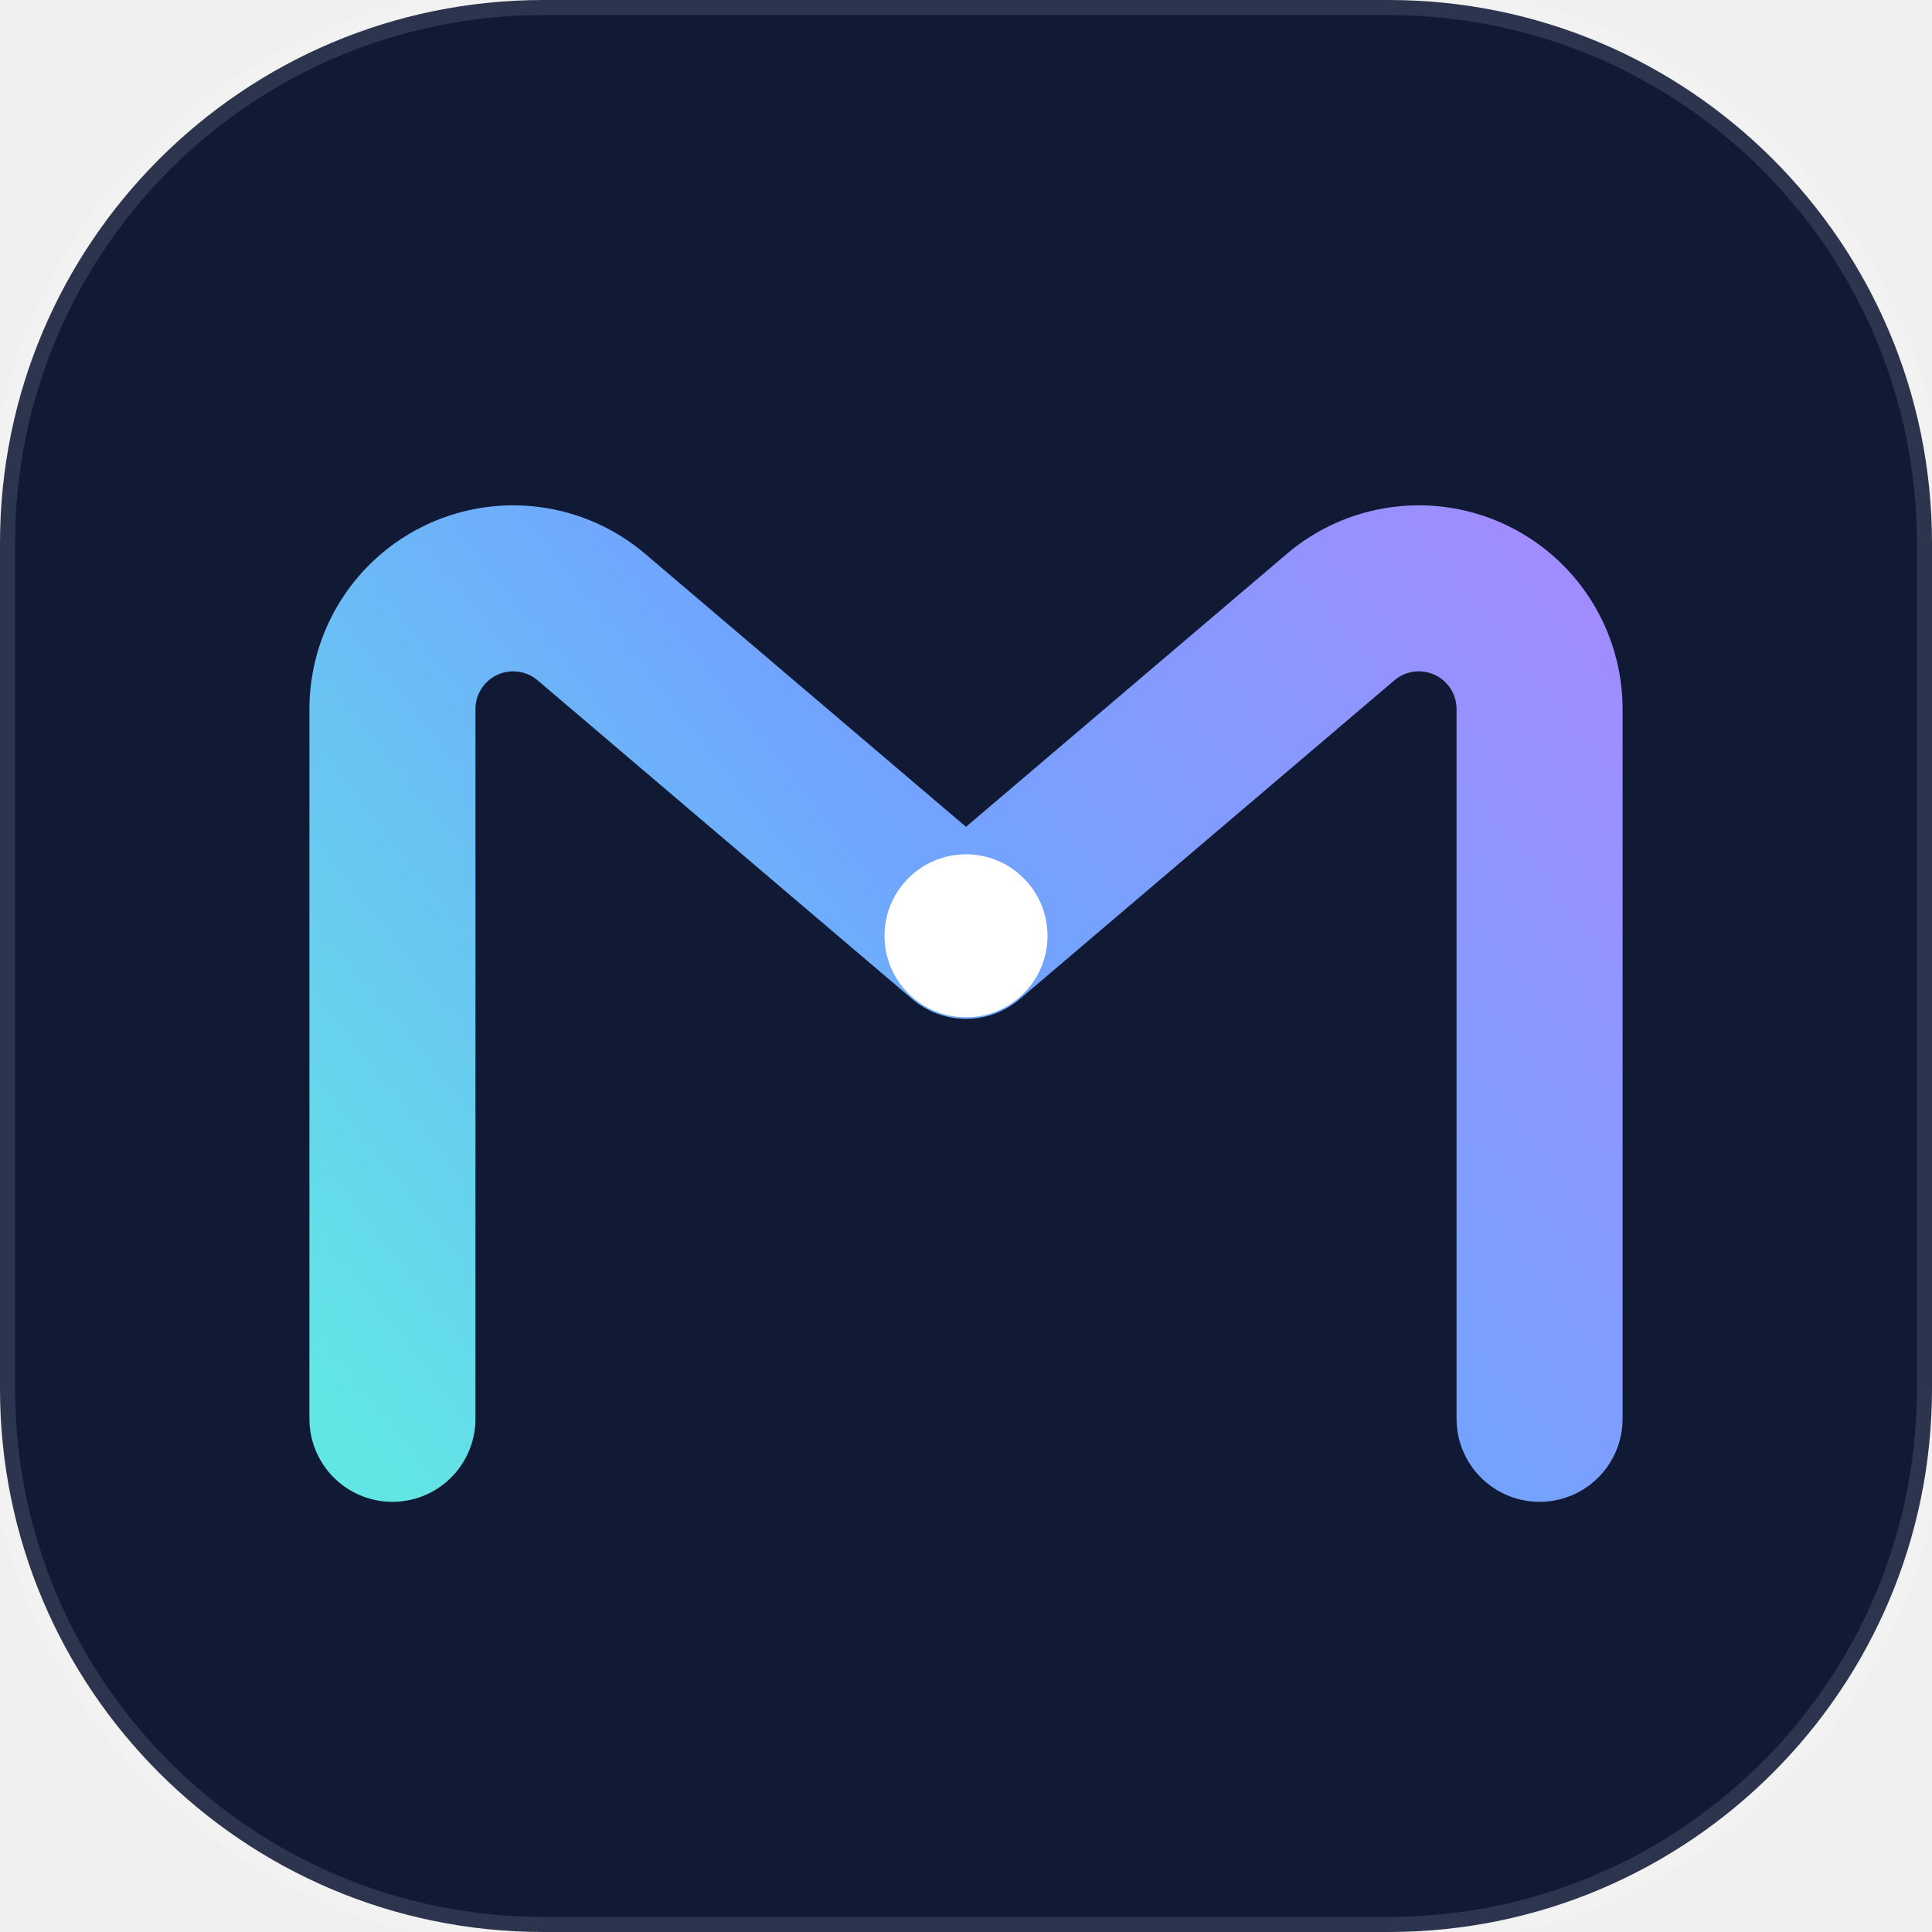
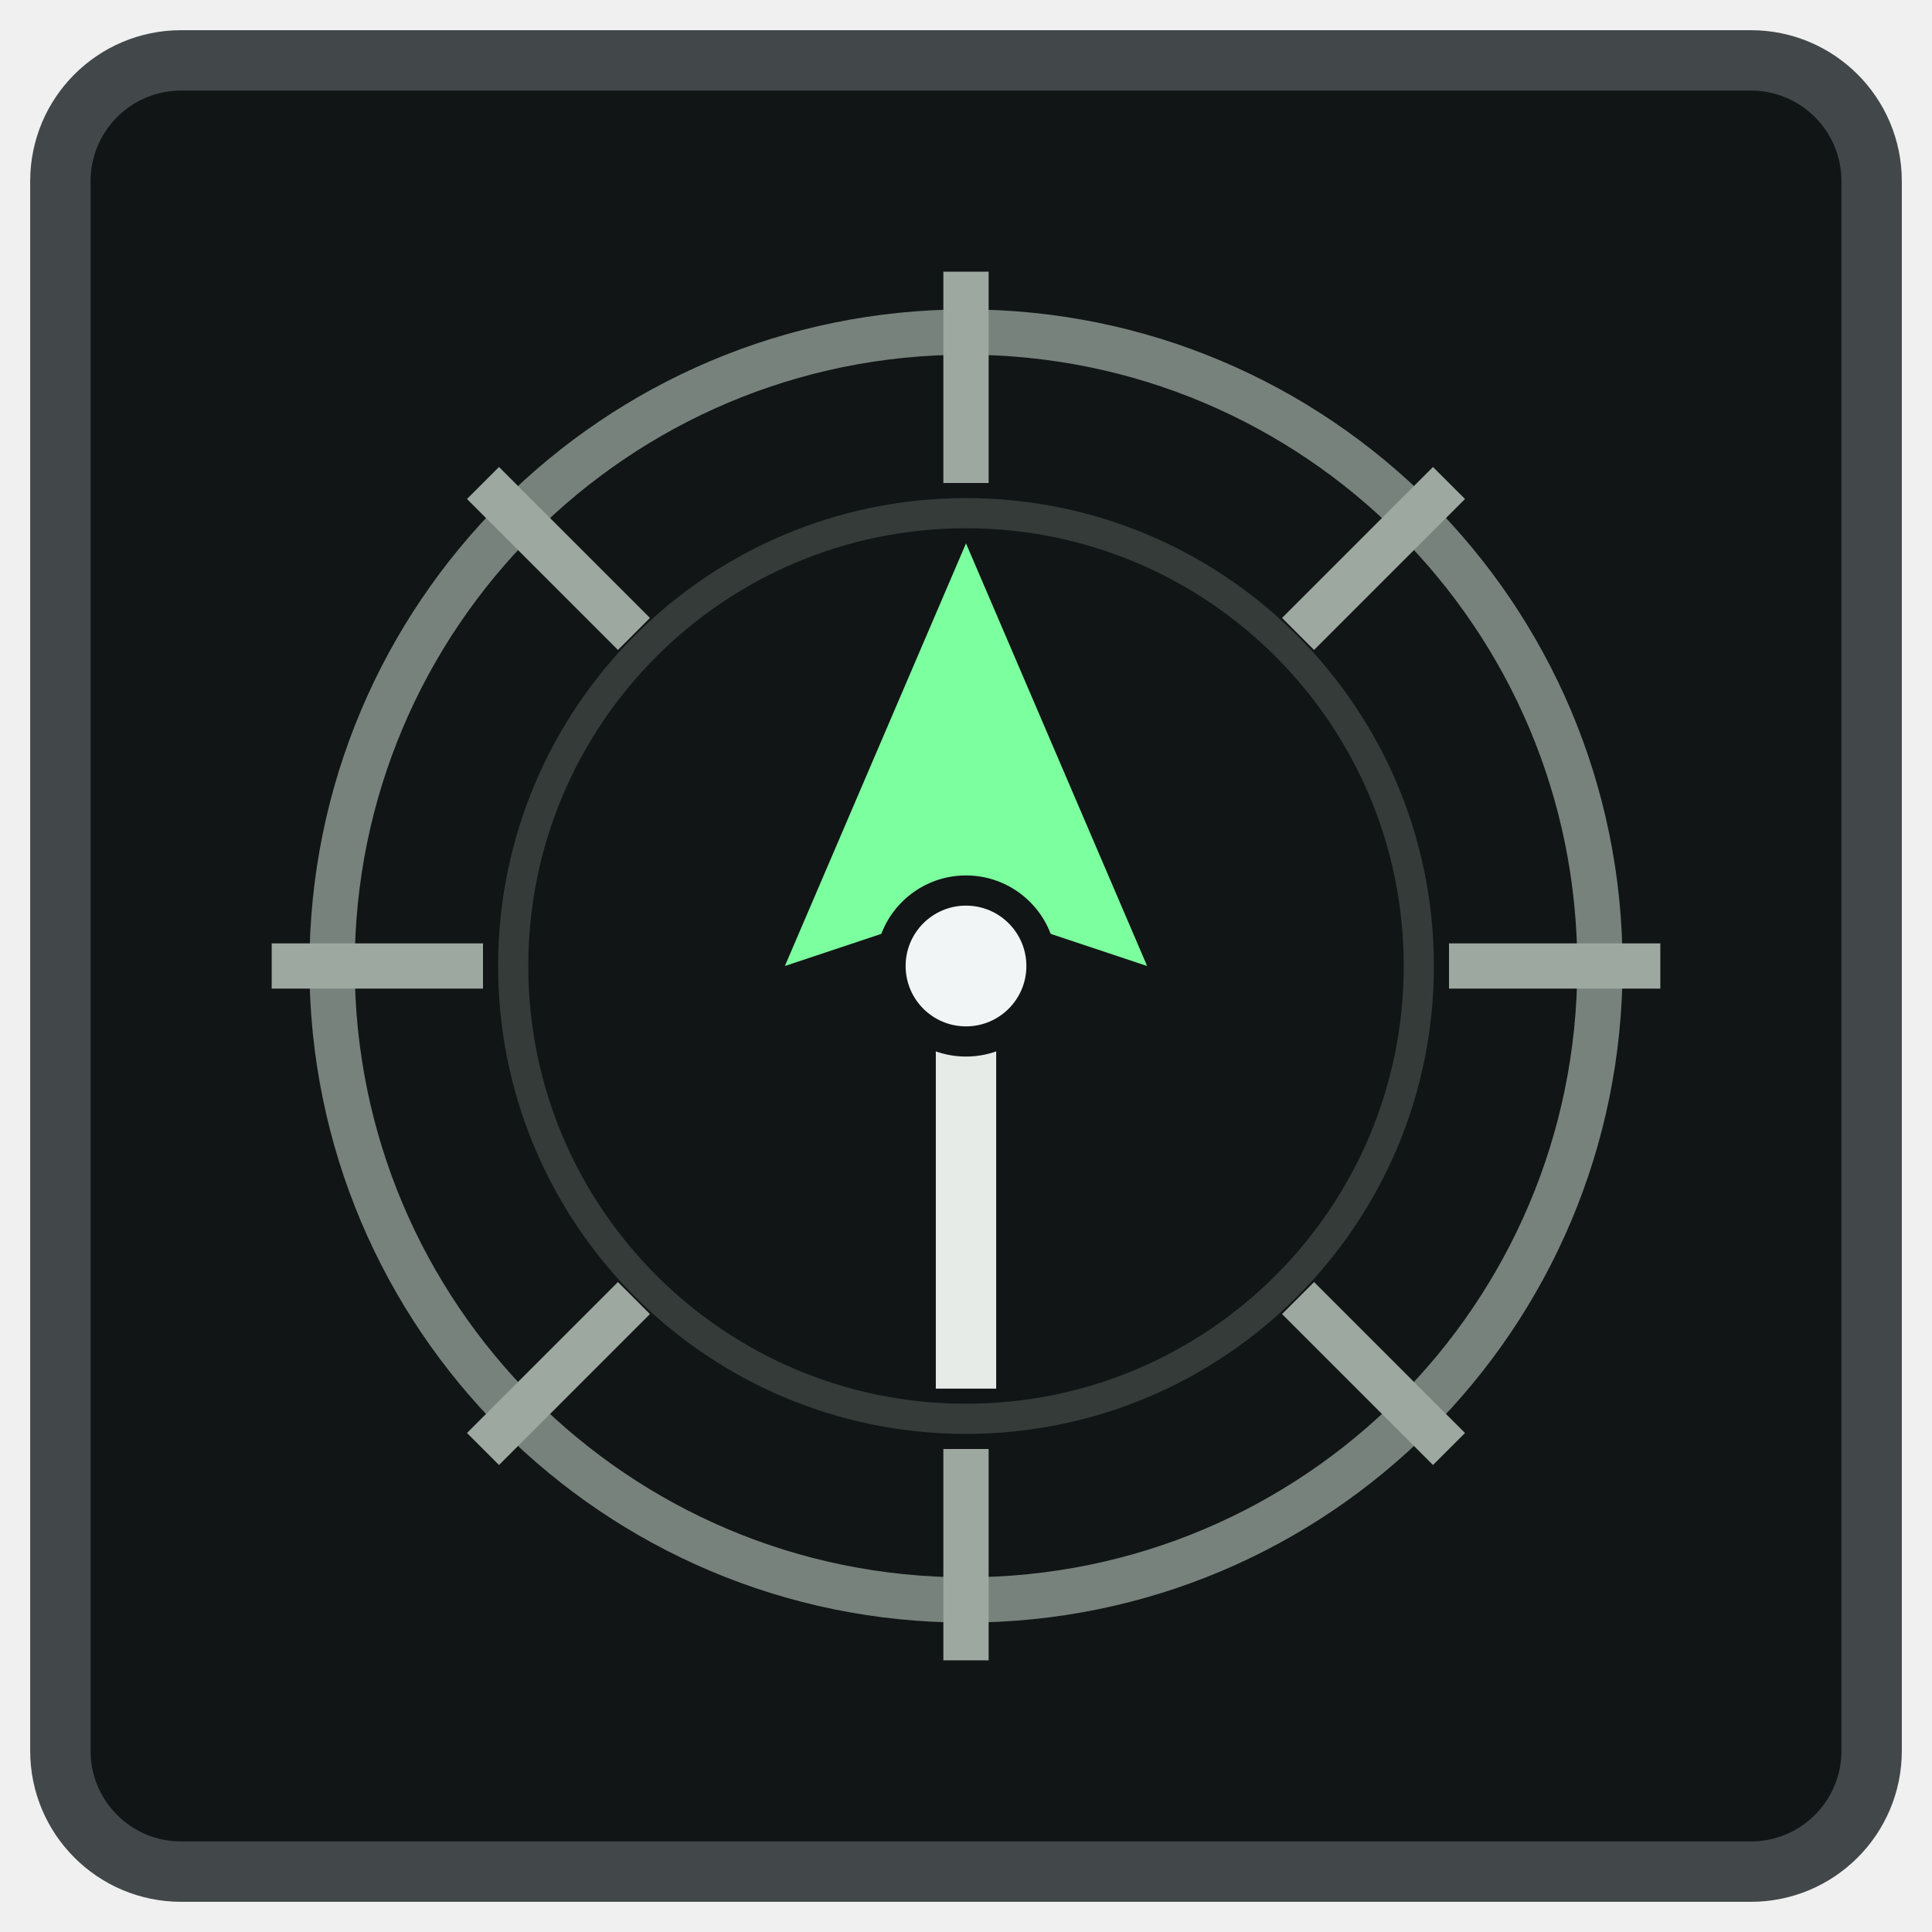
- <svg xmlns="http://www.w3.org/2000/svg" viewBox="0 0 64 64">
-   <defs>
-     <linearGradient id="mark" x1="12" y1="48" x2="52" y2="16" gradientUnits="userSpaceOnUse">
-       <stop stop-color="#62e6e5" />
-       <stop offset=".52" stop-color="#70a4ff" />
-       <stop offset="1" stop-color="#a58aff" />
-     </linearGradient>
-   </defs>
-   <rect width="64" height="64" rx="18" fill="#101a35" stroke="#ffffff" stroke-opacity=".12" />
-   <path d="M13 47V23.5a4 4 0 0 1 6.6-3.05L32 31l12.4-10.55A4 4 0 0 1 51 23.5V47" fill="none" stroke="url(#mark)" stroke-linecap="round" stroke-linejoin="round" stroke-width="5.5" />
-   <circle cx="32" cy="31" r="2.7" fill="#fff" />
+ <svg xmlns="http://www.w3.org/2000/svg" viewBox="0 0 64 64" fill="none">
+   <rect x="2" y="2" width="60" height="60" rx="4" fill="#111516" stroke="#424849" stroke-width="2" />
+   <circle cx="32" cy="32" r="21" stroke="#78827c" stroke-width="1.5" />
+   <circle cx="32" cy="32" r="15" stroke="#343b38" stroke-width="1" />
+   <path d="M32 9v7m0 32v7M9 32h7m32 0h7M16 16l5 5m22 22 5 5m0-32-5 5m-22 22-5 5" stroke="#9da8a1" stroke-width="1.5" />
+   <path d="m32 18 6 14-6-2-6 2 6-14Z" fill="#7cff9e" />
+   <path d="M32 32v14" stroke="#e6ebe8" stroke-width="2" />
+   <circle cx="32" cy="32" r="2.5" fill="#f2f5f5" stroke="#111516" stroke-width="1" />
</svg>
